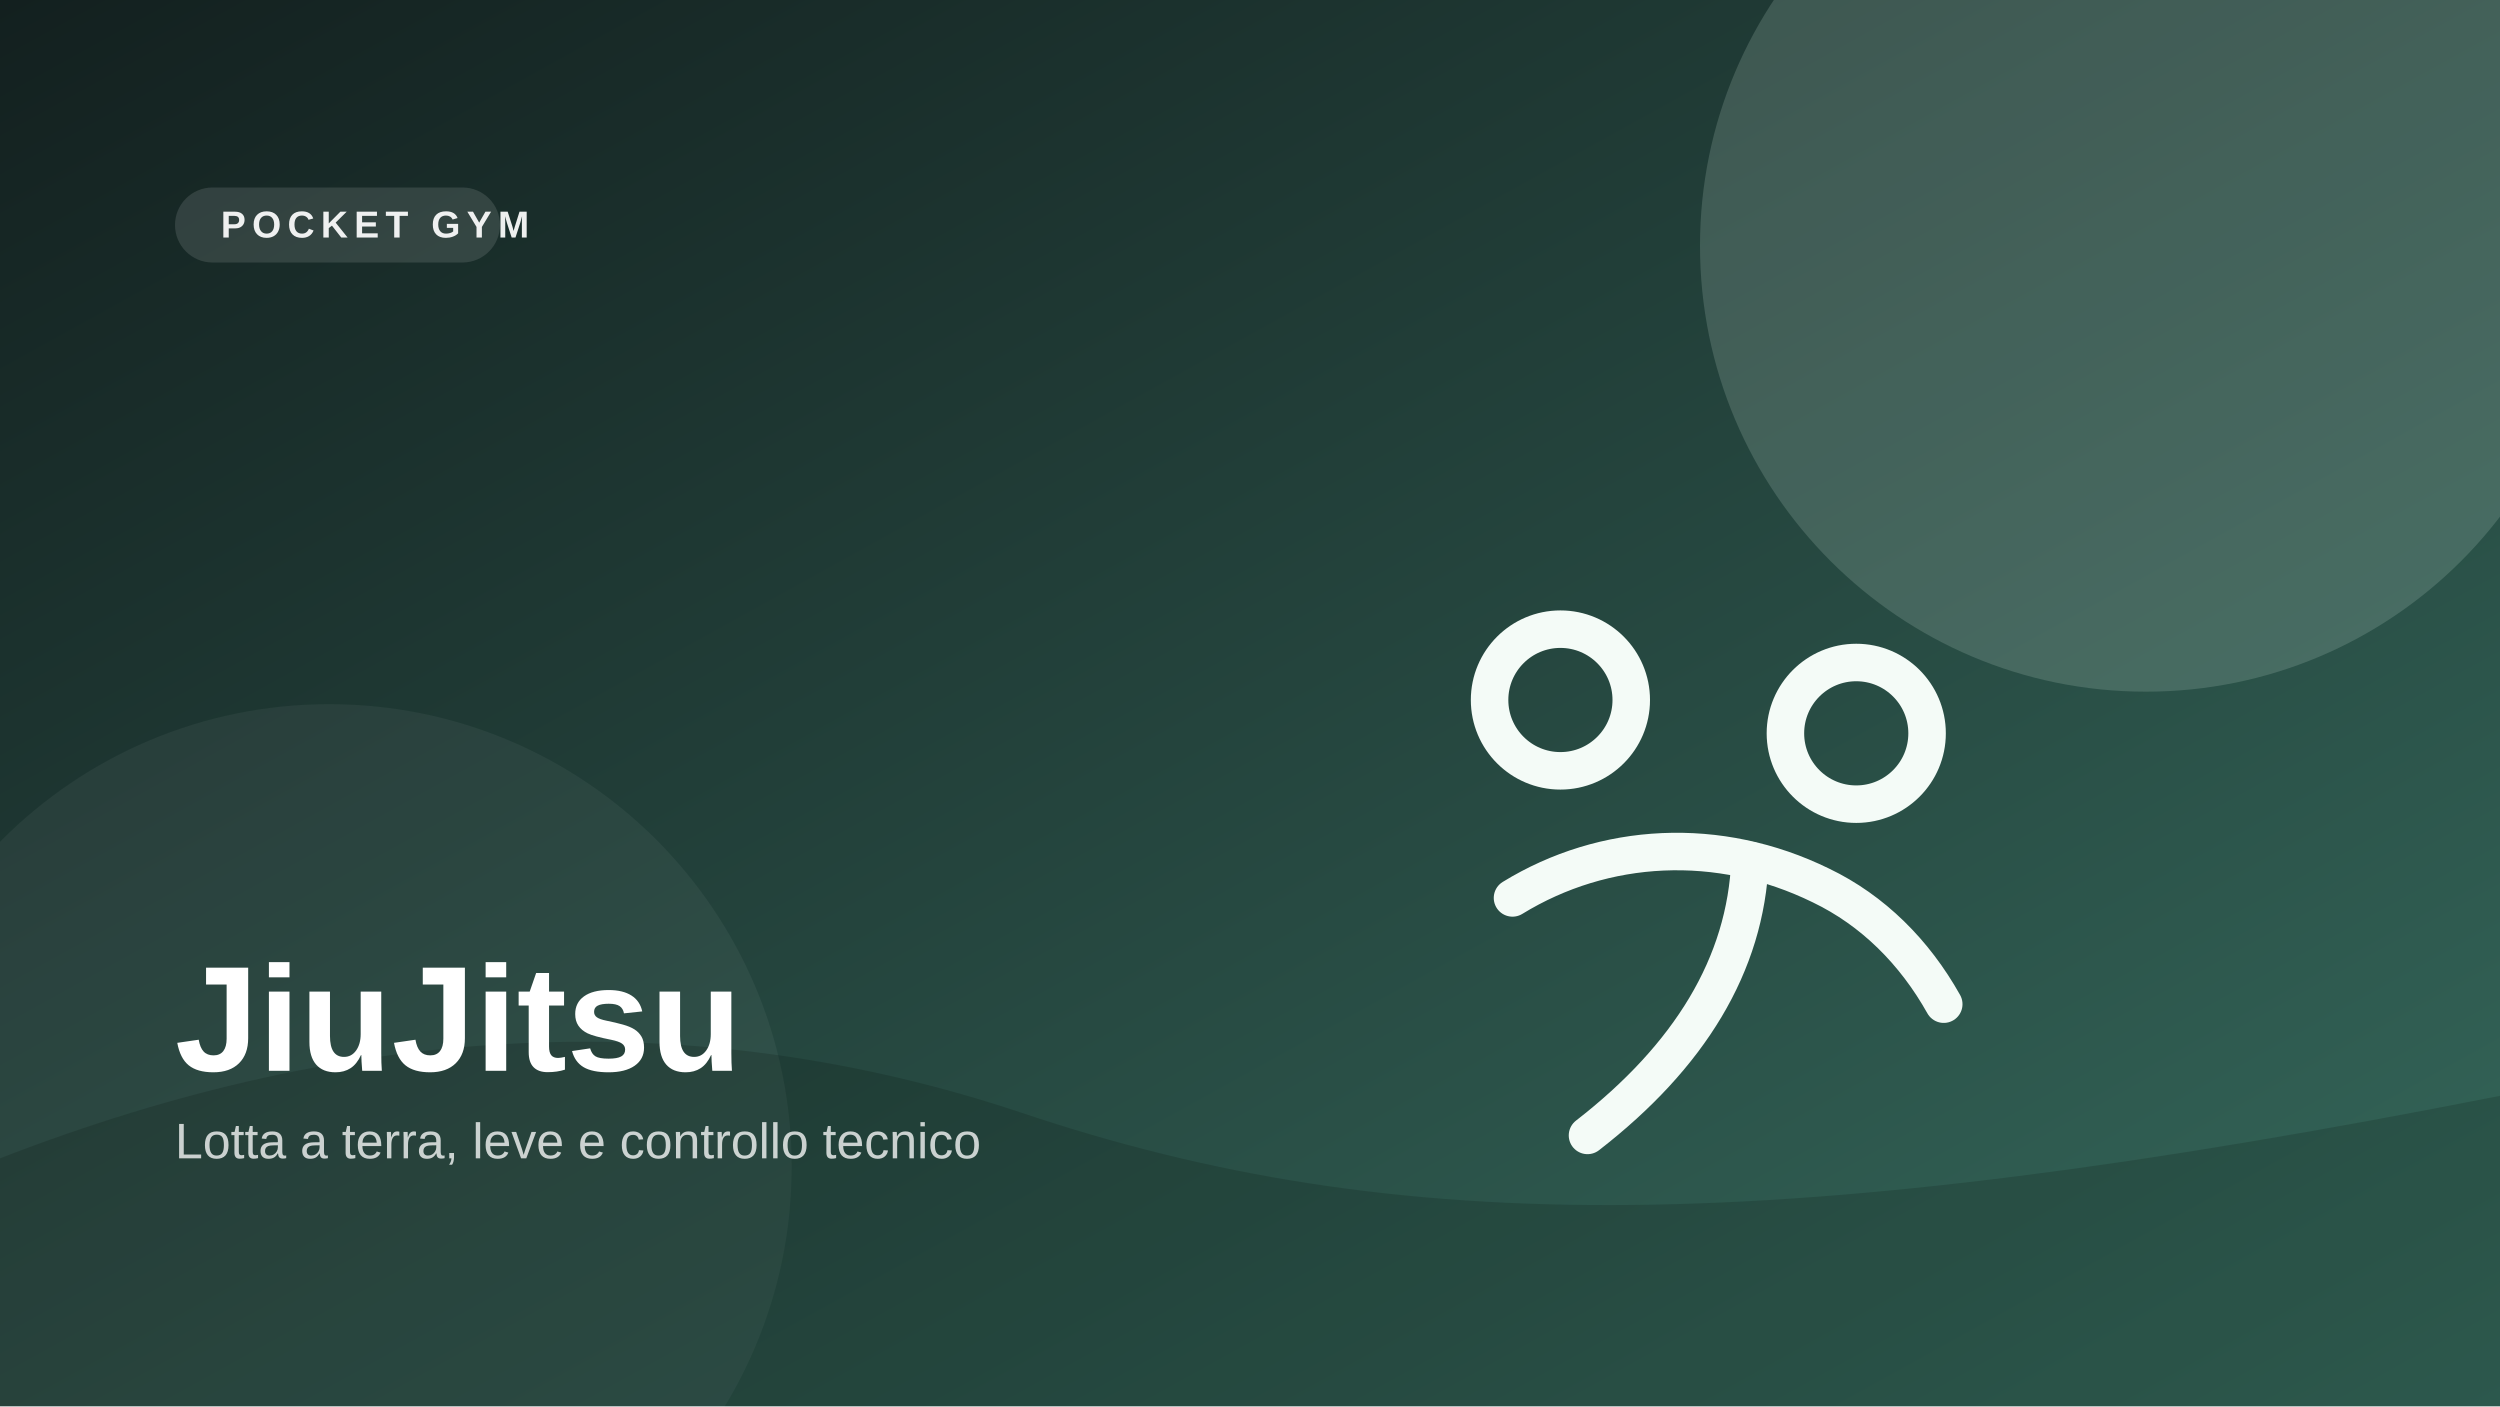
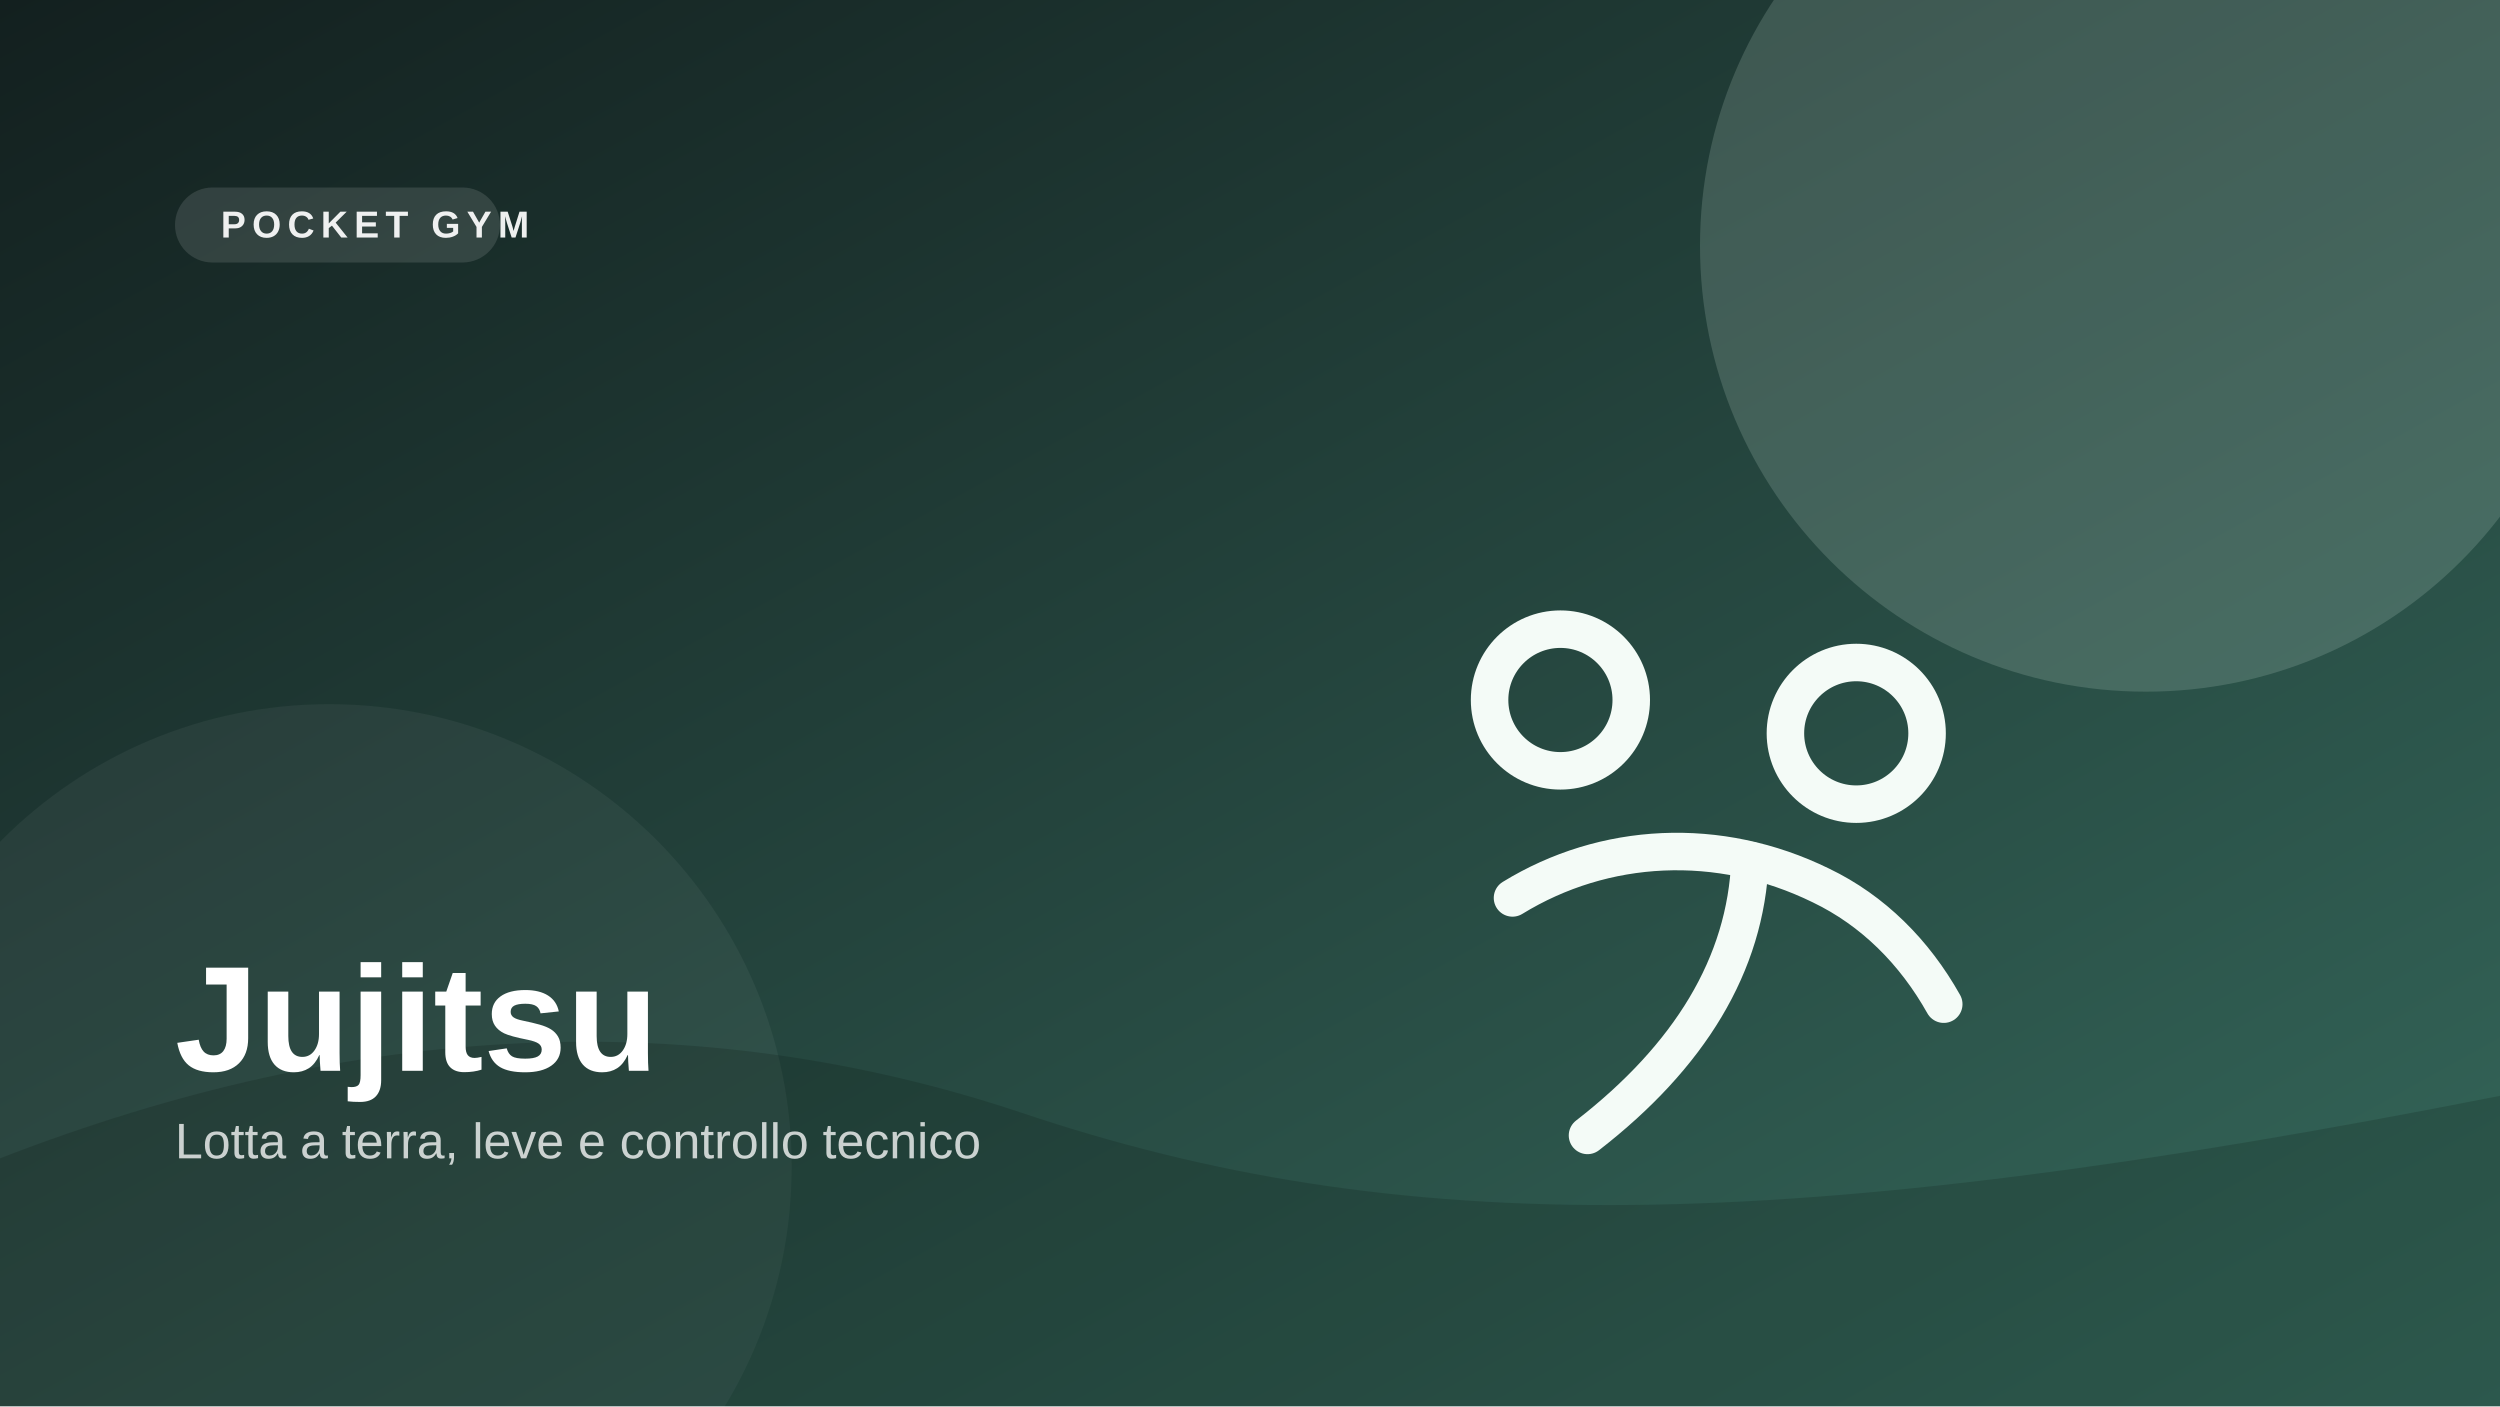
<svg xmlns="http://www.w3.org/2000/svg" viewBox="0 0 1200 675" fill="none">
  <defs>
    <linearGradient id="bg" x1="0" y1="0" x2="1" y2="1">
      <stop offset="0%" stop-color="#13201f" />
      <stop offset="100%" stop-color="#35685b" />
    </linearGradient>
  </defs>
  <rect width="1200" height="675" fill="url(#bg)" />
  <circle cx="1030" cy="118" r="214" fill="#cde7d8" fill-opacity="0.18" />
  <circle cx="158" cy="560" r="222" fill="#ffffff" fill-opacity="0.05" />
  <path d="M0 556c170-66 334-74 490-22 181 61 365 60 710-8v149H0z" fill="#08110e" fill-opacity="0.18" />
  <g transform="translate(445 100)">
    <circle cx="304" cy="236" r="34" fill="none" stroke="#f4fbf7" stroke-width="18" />
    <circle cx="446" cy="252" r="34" fill="none" stroke="#f4fbf7" stroke-width="18" />
    <path d="M281 331c44-27 99-30 148-6 25 12 45 32 59 57" fill="none" stroke="#f4fbf7" stroke-width="18" stroke-linecap="round" stroke-linejoin="round" />
    <path d="M395 313c-2 50-29 94-78 132" fill="none" stroke="#f4fbf7" stroke-width="18" stroke-linecap="round" />
  </g>
  <rect x="84" y="90" width="156" height="36" rx="18" fill="#ffffff" fill-opacity="0.12" />
  <text x="106" y="114" fill="#ffffff" fill-opacity="0.92" font-size="18" font-family="Arial, sans-serif" font-weight="700" letter-spacing="3">POCKET GYM</text>
-   <text x="84" y="514" fill="#ffffff" font-size="72" font-family="Arial, sans-serif" font-weight="700">JiuJitsu</text>
+   <text x="84" y="514" fill="#ffffff" font-size="72" font-family="Arial, sans-serif" font-weight="700">Jujitsu</text>
  <text x="84" y="556" fill="#ffffff" fill-opacity="0.76" font-size="24" font-family="Arial, sans-serif" font-weight="500">Lotta a terra, leve e controllo tecnico</text>
</svg>
